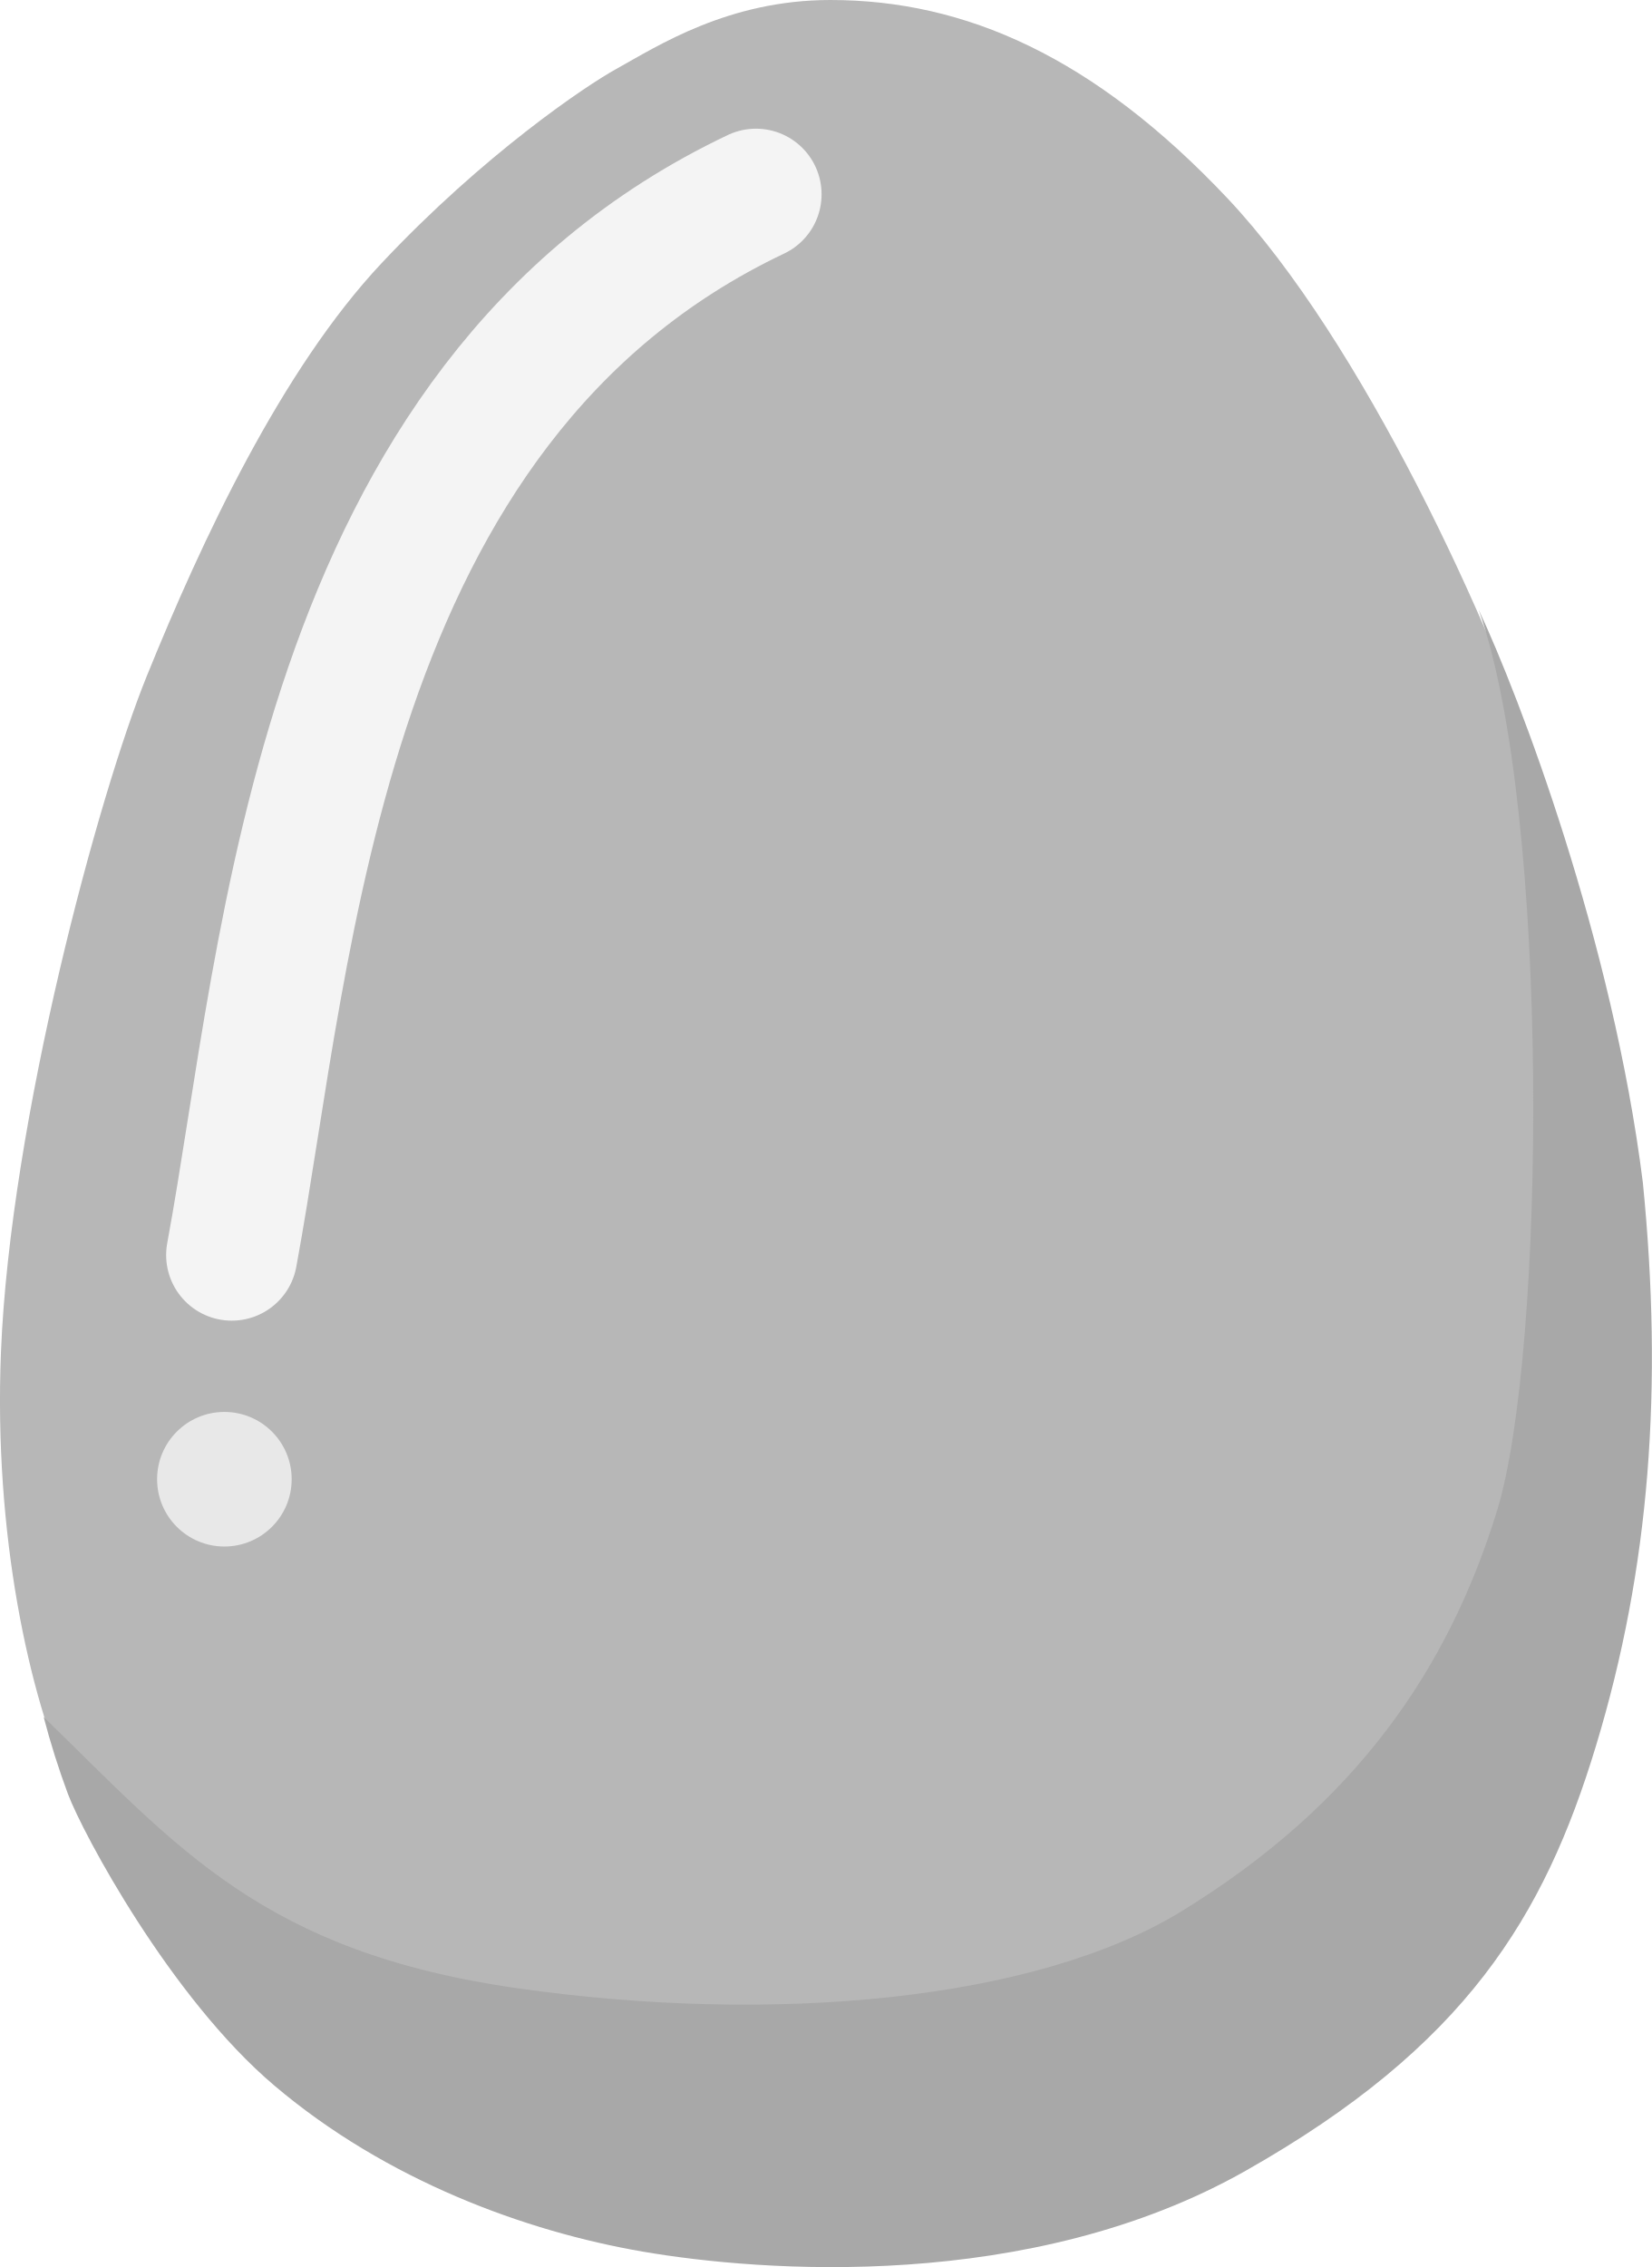
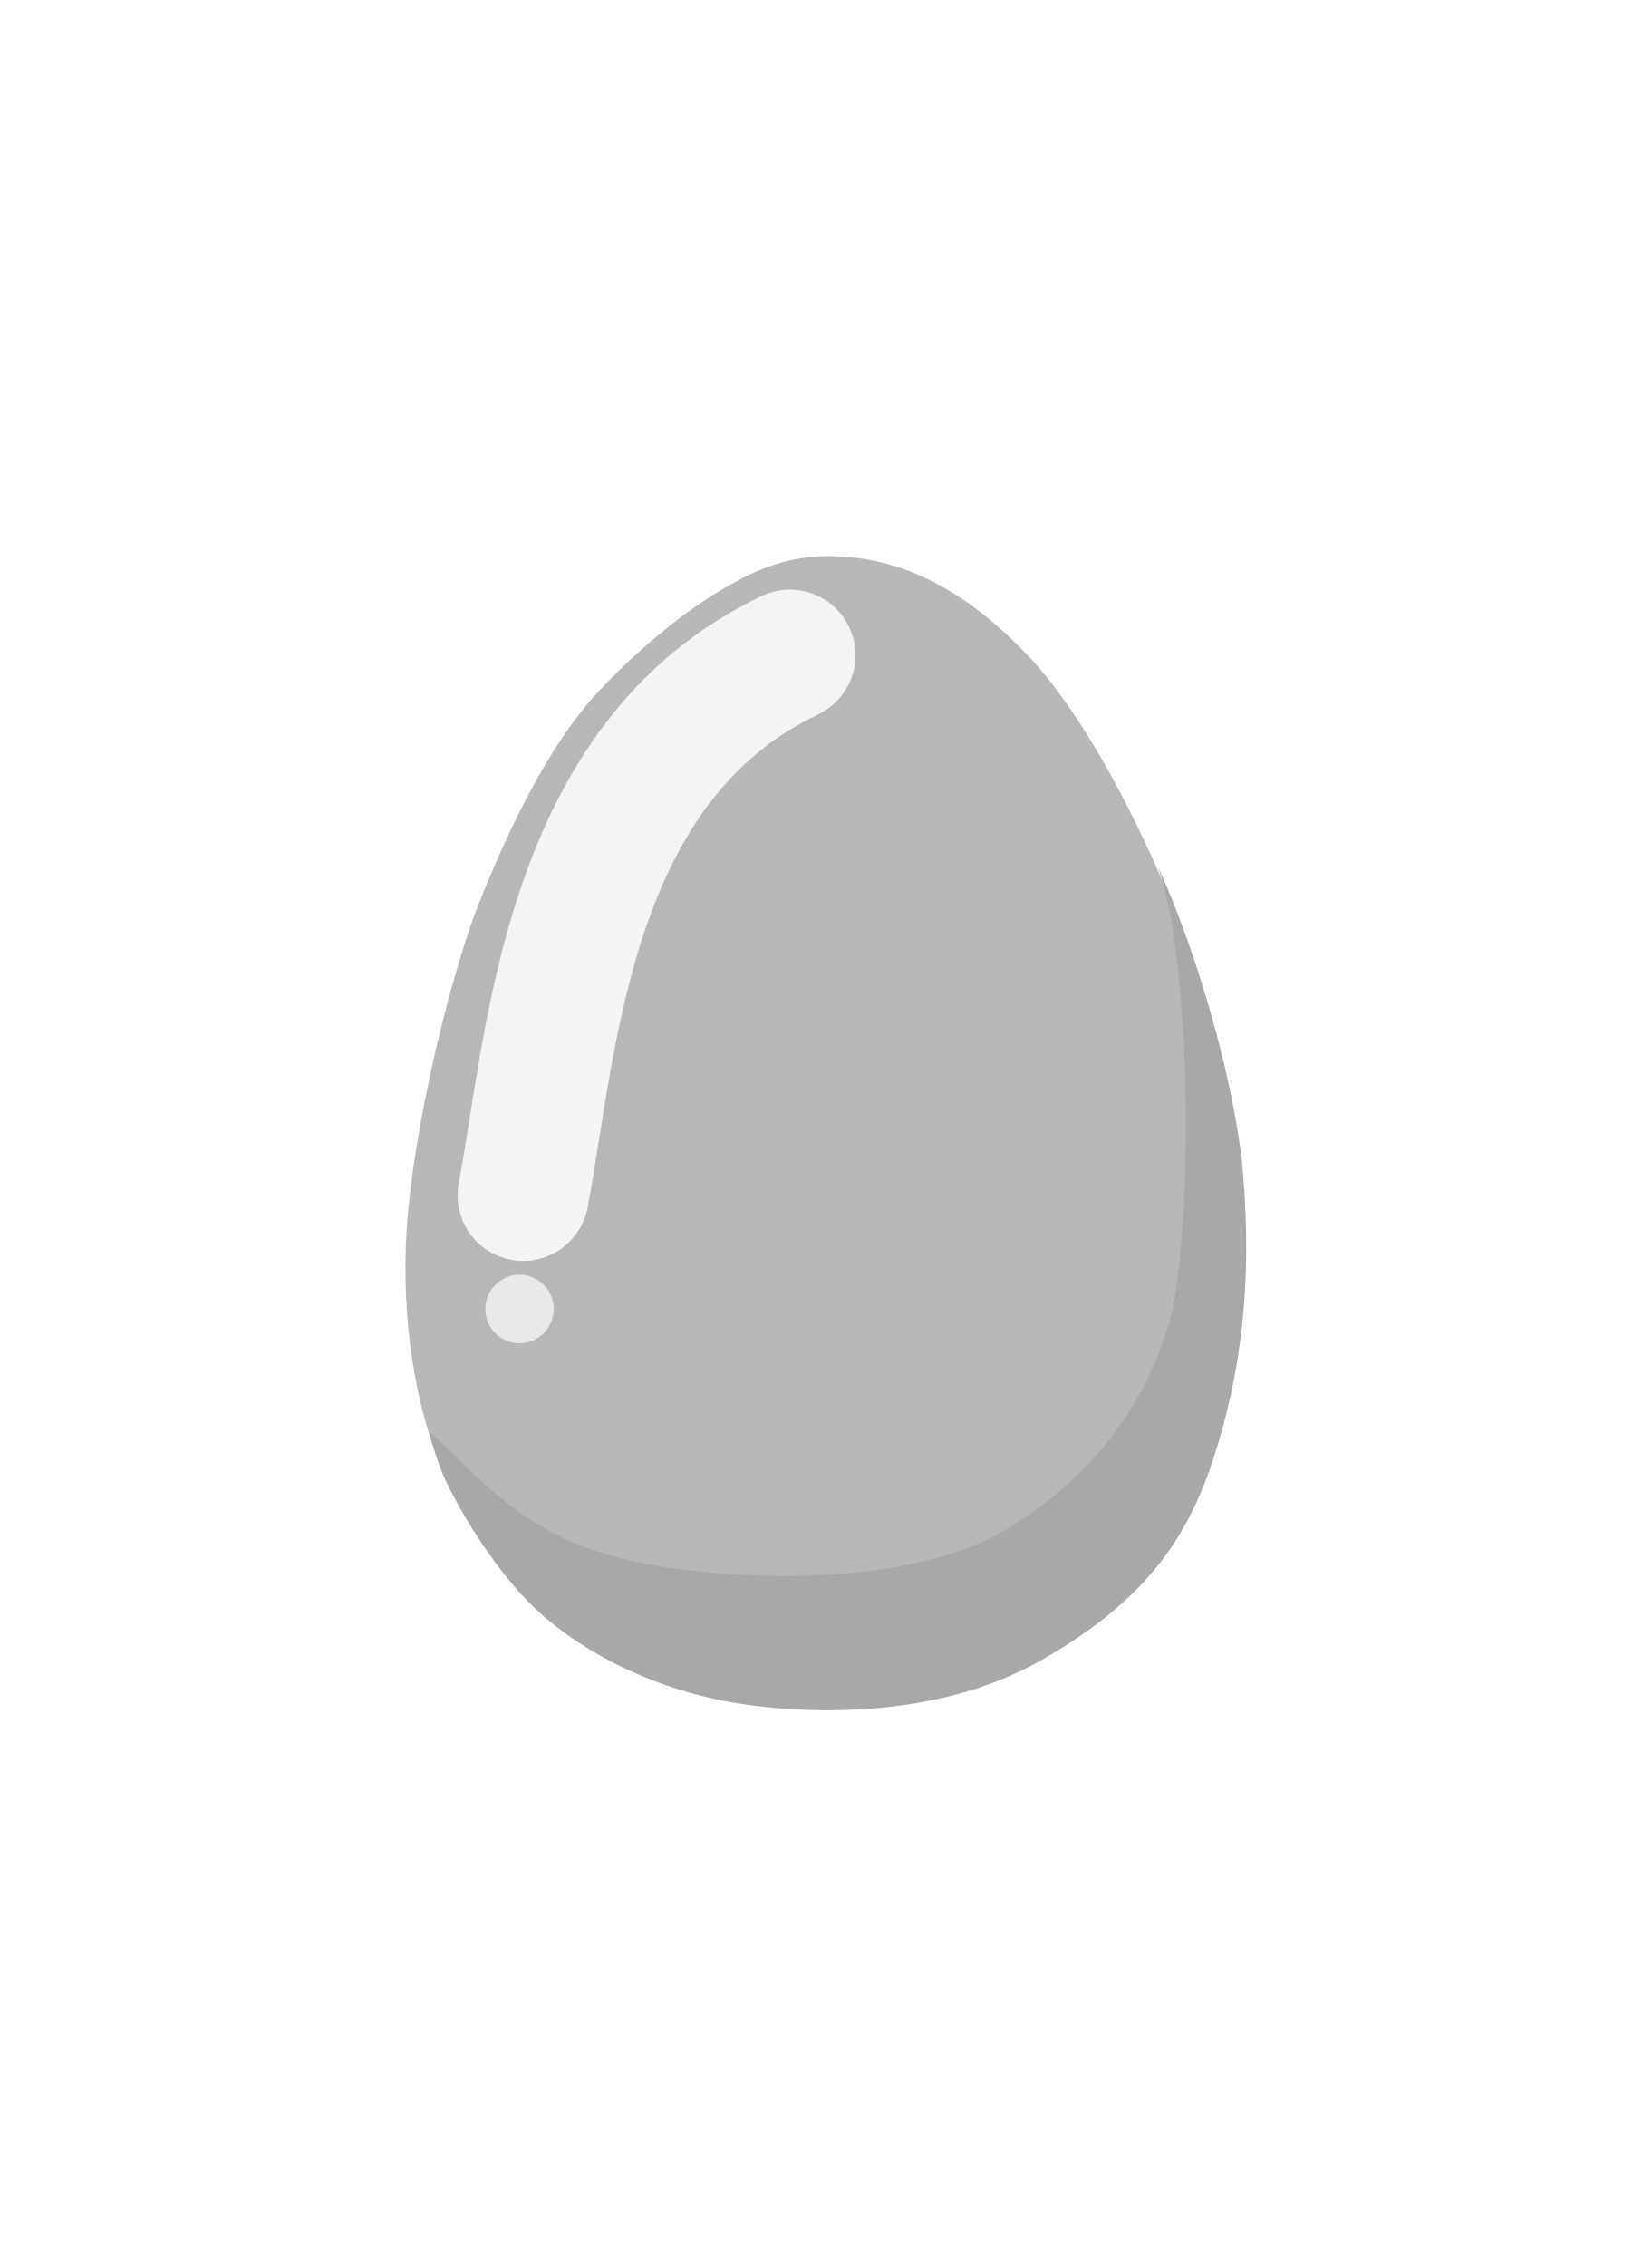
- <svg xmlns="http://www.w3.org/2000/svg" id="Calque_1" data-name="Calque 1" viewBox="0 0 226.61 310.94">
-   <defs>
-     <style>.cls-1{fill:#b7b7b7;}.cls-2{fill:#a8a8a8;}.cls-3{fill:#e8e8e8;}.cls-4{fill:none;stroke:#f4f4f4;stroke-linecap:round;stroke-miterlimit:10;stroke-width:18px;}</style>
-   </defs>
-   <path class="cls-1" d="M209.34,52.63c18.47,0,36.15,7.77,54.48,27.21S300.19,138.15,308,162s7.5,70.52,6.94,80-20.55,66.08-20.55,66.08l-65.53,30.54-91.62-13.88L105,297.52c-5.55-12.22-10.45-34.39-9.44-59.42,1.28-31.85,13.45-76.63,20-92.73,7.56-18.64,18.46-42,32.21-56.64,14-14.91,28.05-24.36,32.21-26.65C185.64,58.94,195.33,52.63,209.34,52.63Z" transform="translate(-95.43 -52.63)" />
-   <path class="cls-2" d="M298.28,136.28c5.6,11.95,18.36,45.4,22.51,78.57,2.78,28,1,52.77-6.45,77.3-7.1,23.38-17.84,41.12-48,58.2-29.6,16.78-66.64,13.88-82.74,11.11s-35.18-9.76-50.53-22.77c-14.26-12.07-26.31-34.64-28.32-40a110.52,110.52,0,0,1-3.33-10.55c18.32,17.77,30,32.21,65,37.2s71,1.75,91.07-10.55c24-14.71,36.65-33.32,43.31-55S308.14,164.18,298.28,136.28Z" transform="translate(-95.43 -52.63)" />
-   <circle class="cls-3" cx="30.78" cy="202.89" r="9.23" />
-   <path class="cls-4" d="M127.22,224.77c7.77-41.92,11.66-116.89,71.91-145.49" transform="translate(-95.43 -52.63)" />
+ <svg xmlns="http://www.w3.org/2000/svg" version="1.1" id="Calque_1" x="0px" y="0px" viewBox="0 0 226.6 310.9" style="enable-background:new 0 0 226.6 310.9;" xml:space="preserve">
+   <style type="text/css">
+ 	.st0{fill:#B7B7B7;}
+ 	.st1{fill:#A8A8A8;}
+ 	.st2{fill:#E8E8E8;}
+ 	.st3{fill:none;stroke:#F4F4F4;stroke-width:18;stroke-linecap:round;stroke-miterlimit:10;}
+ </style>
+   <g>
+     <path class="st0" d="M113.6,76.3c9.4,0,18.4,4,27.7,13.9s18.5,29.7,22.5,41.8c4,12.1,3.8,35.9,3.5,40.7s-10.5,33.6-10.5,33.6   l-33.4,15.6l-46.7-7.1L60.5,201c-2.8-6.2-5.3-17.5-4.8-30.3c0.7-16.2,6.8-39,10.2-47.2c3.8-9.5,9.4-21.4,16.4-28.8   c7.1-7.6,14.3-12.4,16.4-13.6C101.5,79.5,106.5,76.3,113.6,76.3z" />
+     <path class="st1" d="M158.9,118.9c2.9,6.1,9.3,23.1,11.5,40c1.4,14.3,0.5,26.9-3.3,39.4c-3.6,11.9-9.1,20.9-24.4,29.6   c-15.1,8.5-33.9,7.1-42.1,5.7c-8.2-1.4-17.9-5-25.7-11.6c-7.3-6.1-13.4-17.6-14.4-20.4c-0.7-1.8-1.2-3.6-1.7-5.4   c9.3,9,15.3,16.4,33.1,18.9s36.2,0.9,46.4-5.4c12.2-7.5,18.7-17,22.1-28C163.6,170.7,163.9,133.1,158.9,118.9z" />
+     <circle class="st2" cx="71.3" cy="179.6" r="4.7" />
+     <path class="st3" d="M71.8,164c4-21.3,5.9-59.5,36.6-74.1" />
+   </g>
</svg>
